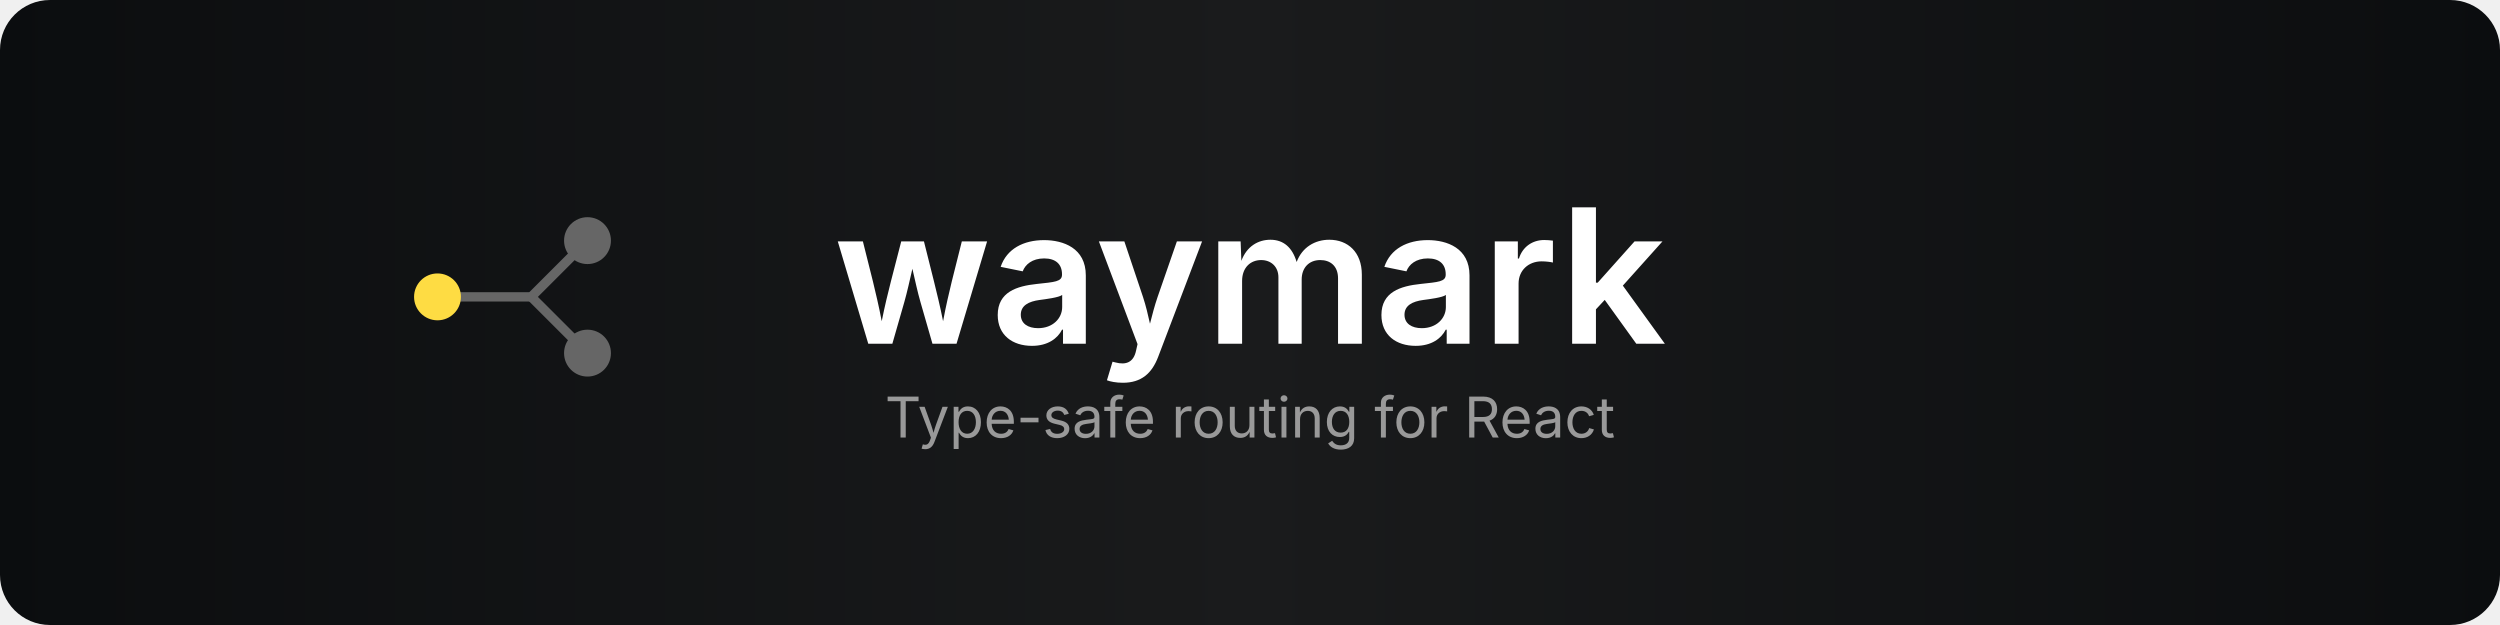
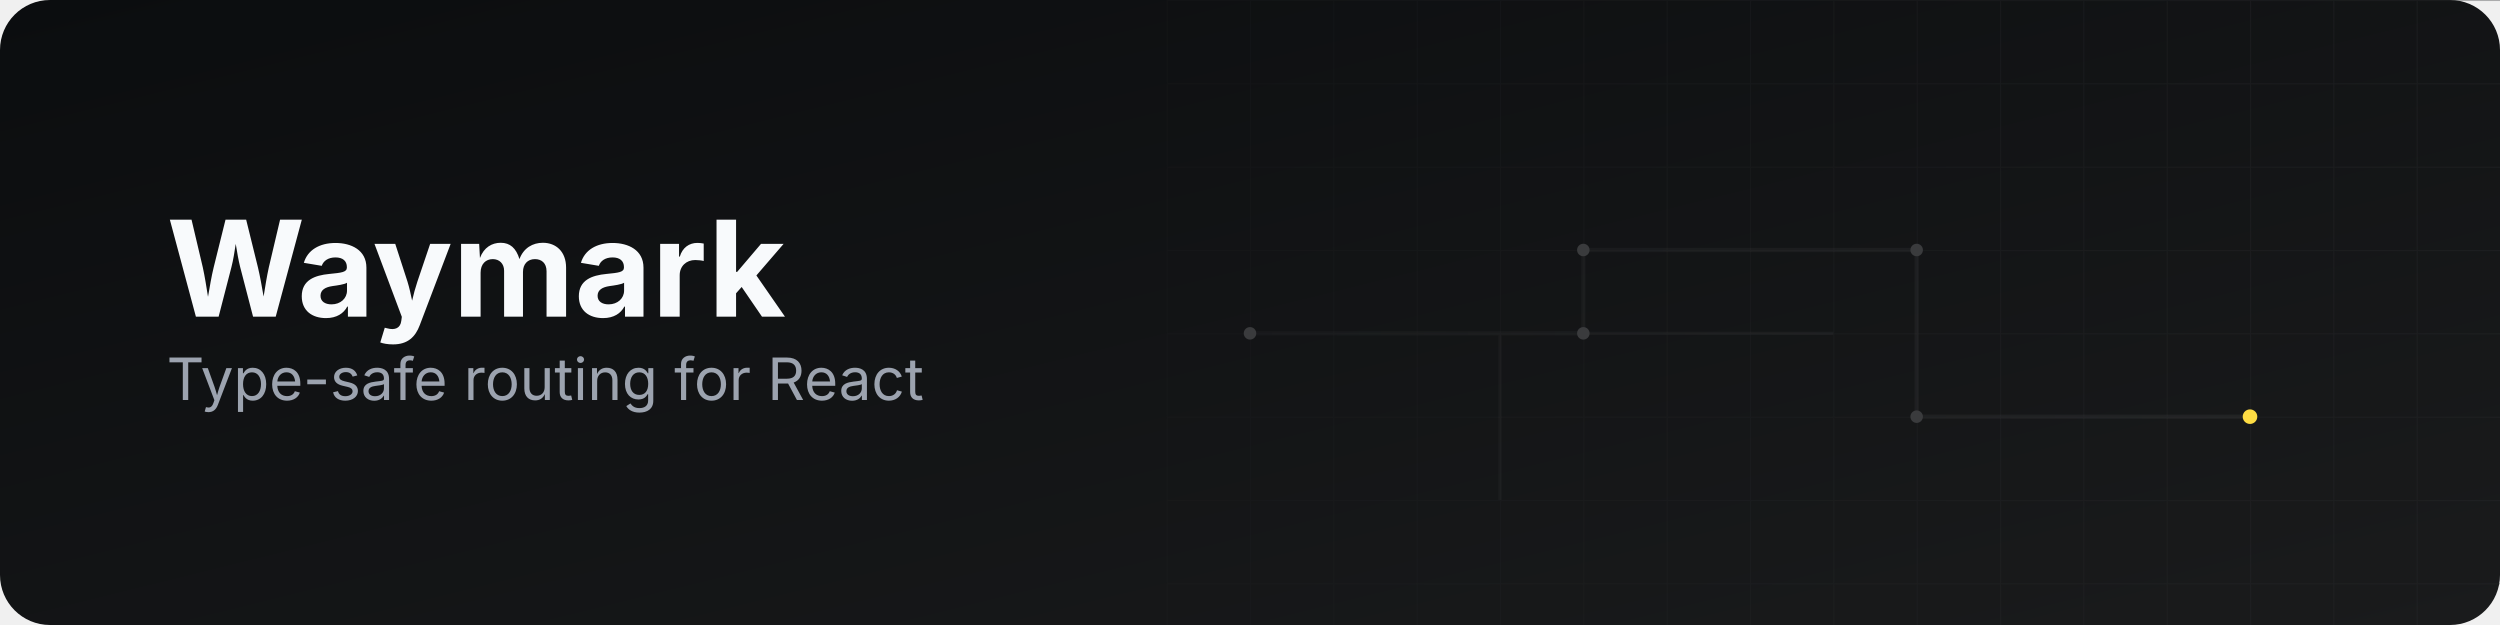
- <svg xmlns="http://www.w3.org/2000/svg" viewBox="0 0 1600 400">
+ <svg xmlns="http://www.w3.org/2000/svg" width="1200" height="300" viewBox="0 0 1200 300">
  <defs>
-     <linearGradient id="grad" x1="0%" y1="0%" x2="100%" y2="0%">
-       <stop offset="0%" style="stop-color:#0B0D0F;stop-opacity:1" />
-       <stop offset="50%" style="stop-color:#1a1b1c;stop-opacity:1" />
-       <stop offset="100%" style="stop-color:#0B0D0F;stop-opacity:1" />
+     <linearGradient id="bg" x1="0" y1="0" x2="1" y2="1">
+       <stop offset="0%" stop-color="#0B0D0F" />
+       <stop offset="100%" stop-color="#1A1B1C" />
    </linearGradient>
+     <linearGradient id="fadeLeft" x1="1" y1="0" x2="0" y2="0">
+       <stop offset="0%" stop-color="#ffffff" stop-opacity="0.35" />
+       <stop offset="55%" stop-color="#ffffff" stop-opacity="0.1" />
+       <stop offset="100%" stop-color="#ffffff" stop-opacity="0" />
+     </linearGradient>
+     <mask id="gridFade">
+       <rect x="0" y="0" width="1200" height="300" fill="url(#fadeLeft)" />
+     </mask>
+     <pattern id="grid" width="40" height="40" patternUnits="userSpaceOnUse">
+       <path d="M40 0 H0 V40" fill="none" stroke="#2a2b2d" stroke-width="1" />
+     </pattern>
  </defs>
-   <rect width="1600" height="400" fill="url(#grad)" rx="32" />
-   <text x="800" y="220" font-family="system-ui, -apple-system, sans-serif" font-size="120" font-weight="600" fill="#fff" text-anchor="middle">
-     waymark
-   </text>
-   <text x="800" y="280" font-family="system-ui, -apple-system, sans-serif" font-size="36" fill="#999" text-anchor="middle">
-     Type-safe routing for React
-   </text>
-   <g transform="translate(280, 190)" fill="none" stroke="#666" stroke-width="6" stroke-linecap="round">
-     <path d="M 12 0 L 60 0 L 96 -36" />
-     <path d="M 60 0 L 96 36" />
-     <circle cx="0" cy="0" r="15" fill="#fedc43" stroke="none" />
-     <circle cx="96" cy="-36" r="15" fill="#666" stroke="none" />
-     <circle cx="96" cy="36" r="15" fill="#666" stroke="none" />
+   <rect width="1200" height="300" rx="24" fill="url(#bg)" />
+   <g mask="url(#gridFade)">
+     <rect x="560" y="0" width="640" height="300" fill="url(#grid)" />
+   </g>
+   <g mask="url(#gridFade)" fill="none" stroke="#3a3b3d" stroke-width="2">
+     <path d="M600 160 H760 V120 H920 V200 H1080" />
+     <path d="M720 240 V160 H880" stroke-width="1.5" />
+   </g>
+   <g>
+     <circle cx="600" cy="160" r="3" fill="#3a3b3d" />
+     <circle cx="760" cy="160" r="3" fill="#3a3b3d" />
+     <circle cx="760" cy="120" r="3" fill="#3a3b3d" />
+     <circle cx="920" cy="120" r="3" fill="#3a3b3d" />
+     <circle cx="920" cy="200" r="3" fill="#3a3b3d" />
+     <circle cx="1080" cy="200" r="3.5" fill="#FEDC43" />
+   </g>
+   <g transform="translate(0 160)">
+     <text x="80" y="-8" fill="#F8FAFC" font-size="64" font-weight="700" font-family="system-ui, -apple-system, BlinkMacSystemFont, sans-serif">
+       Waymark
+     </text>
+     <text x="80" y="32" fill="#9CA3AF" font-size="28" font-family="system-ui, -apple-system, BlinkMacSystemFont, sans-serif">
+       Type-safe routing for React
+     </text>
  </g>
</svg>
